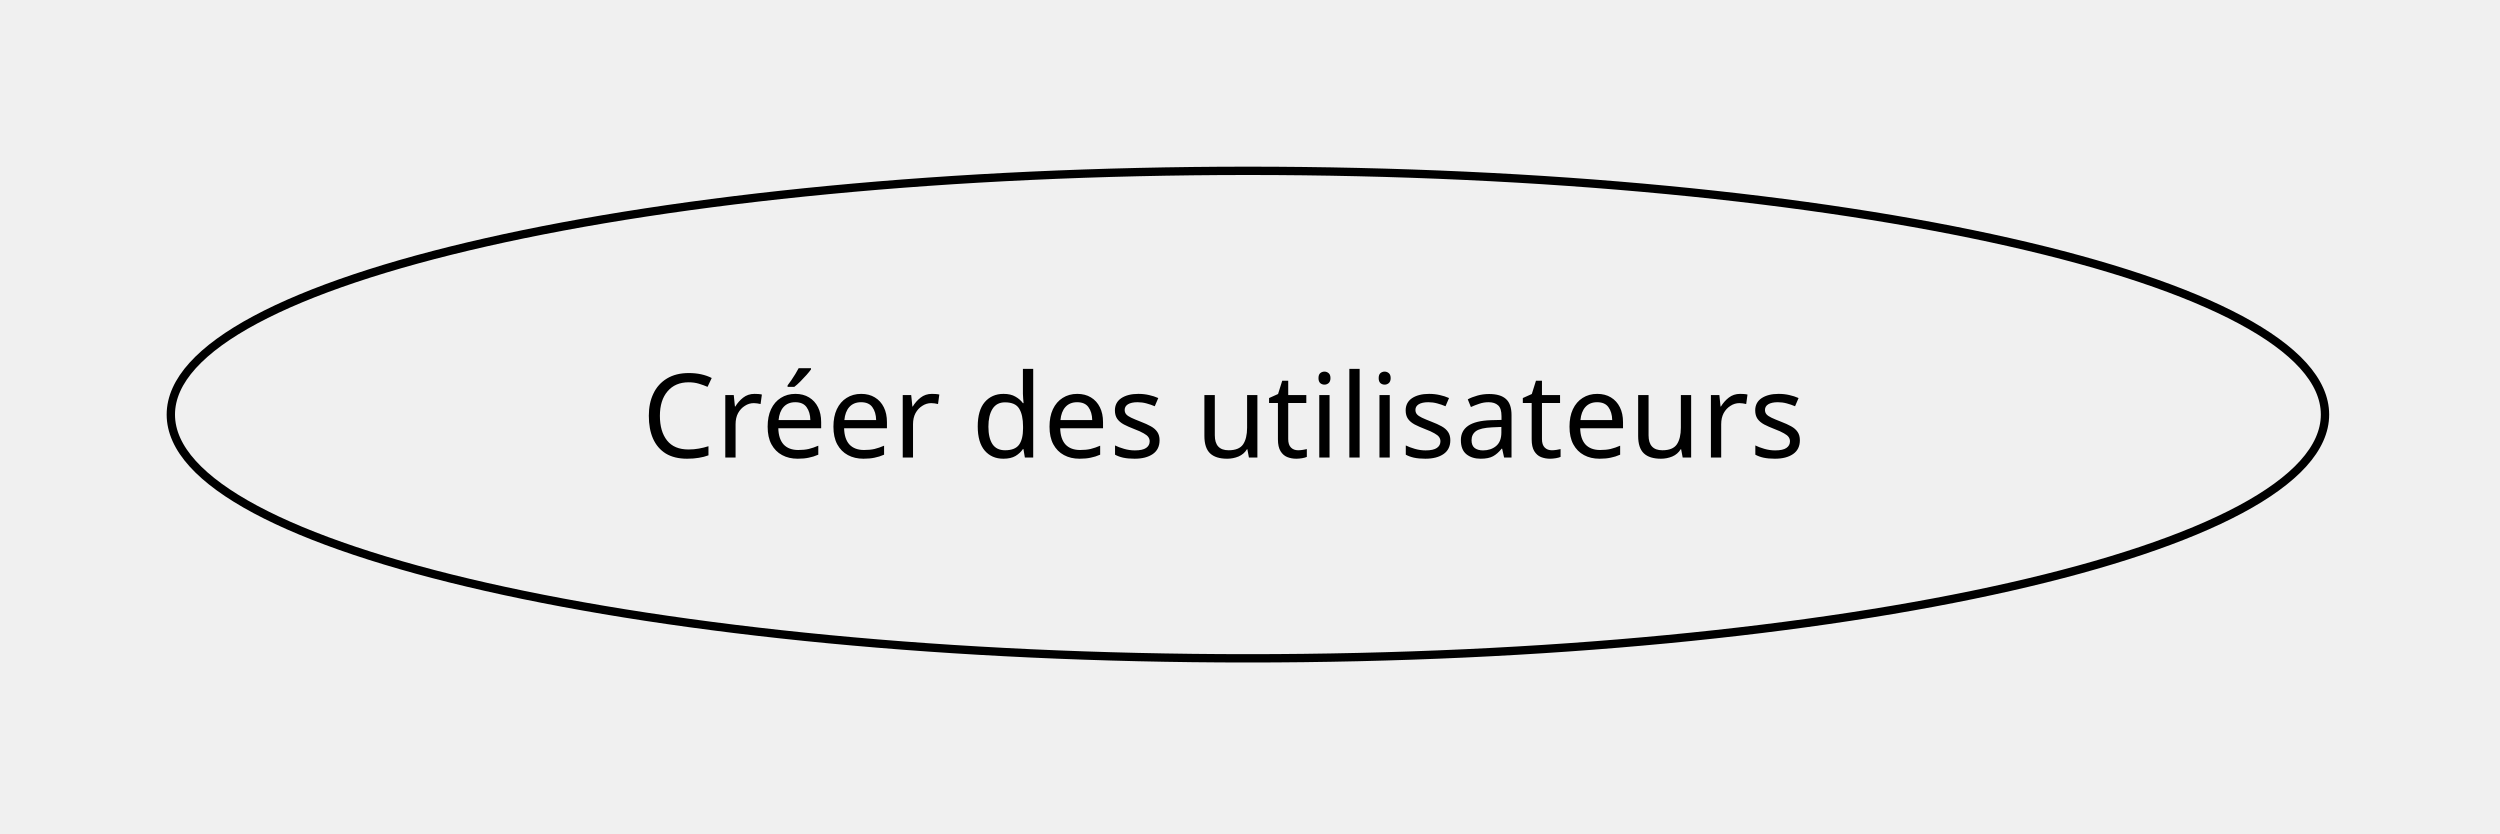
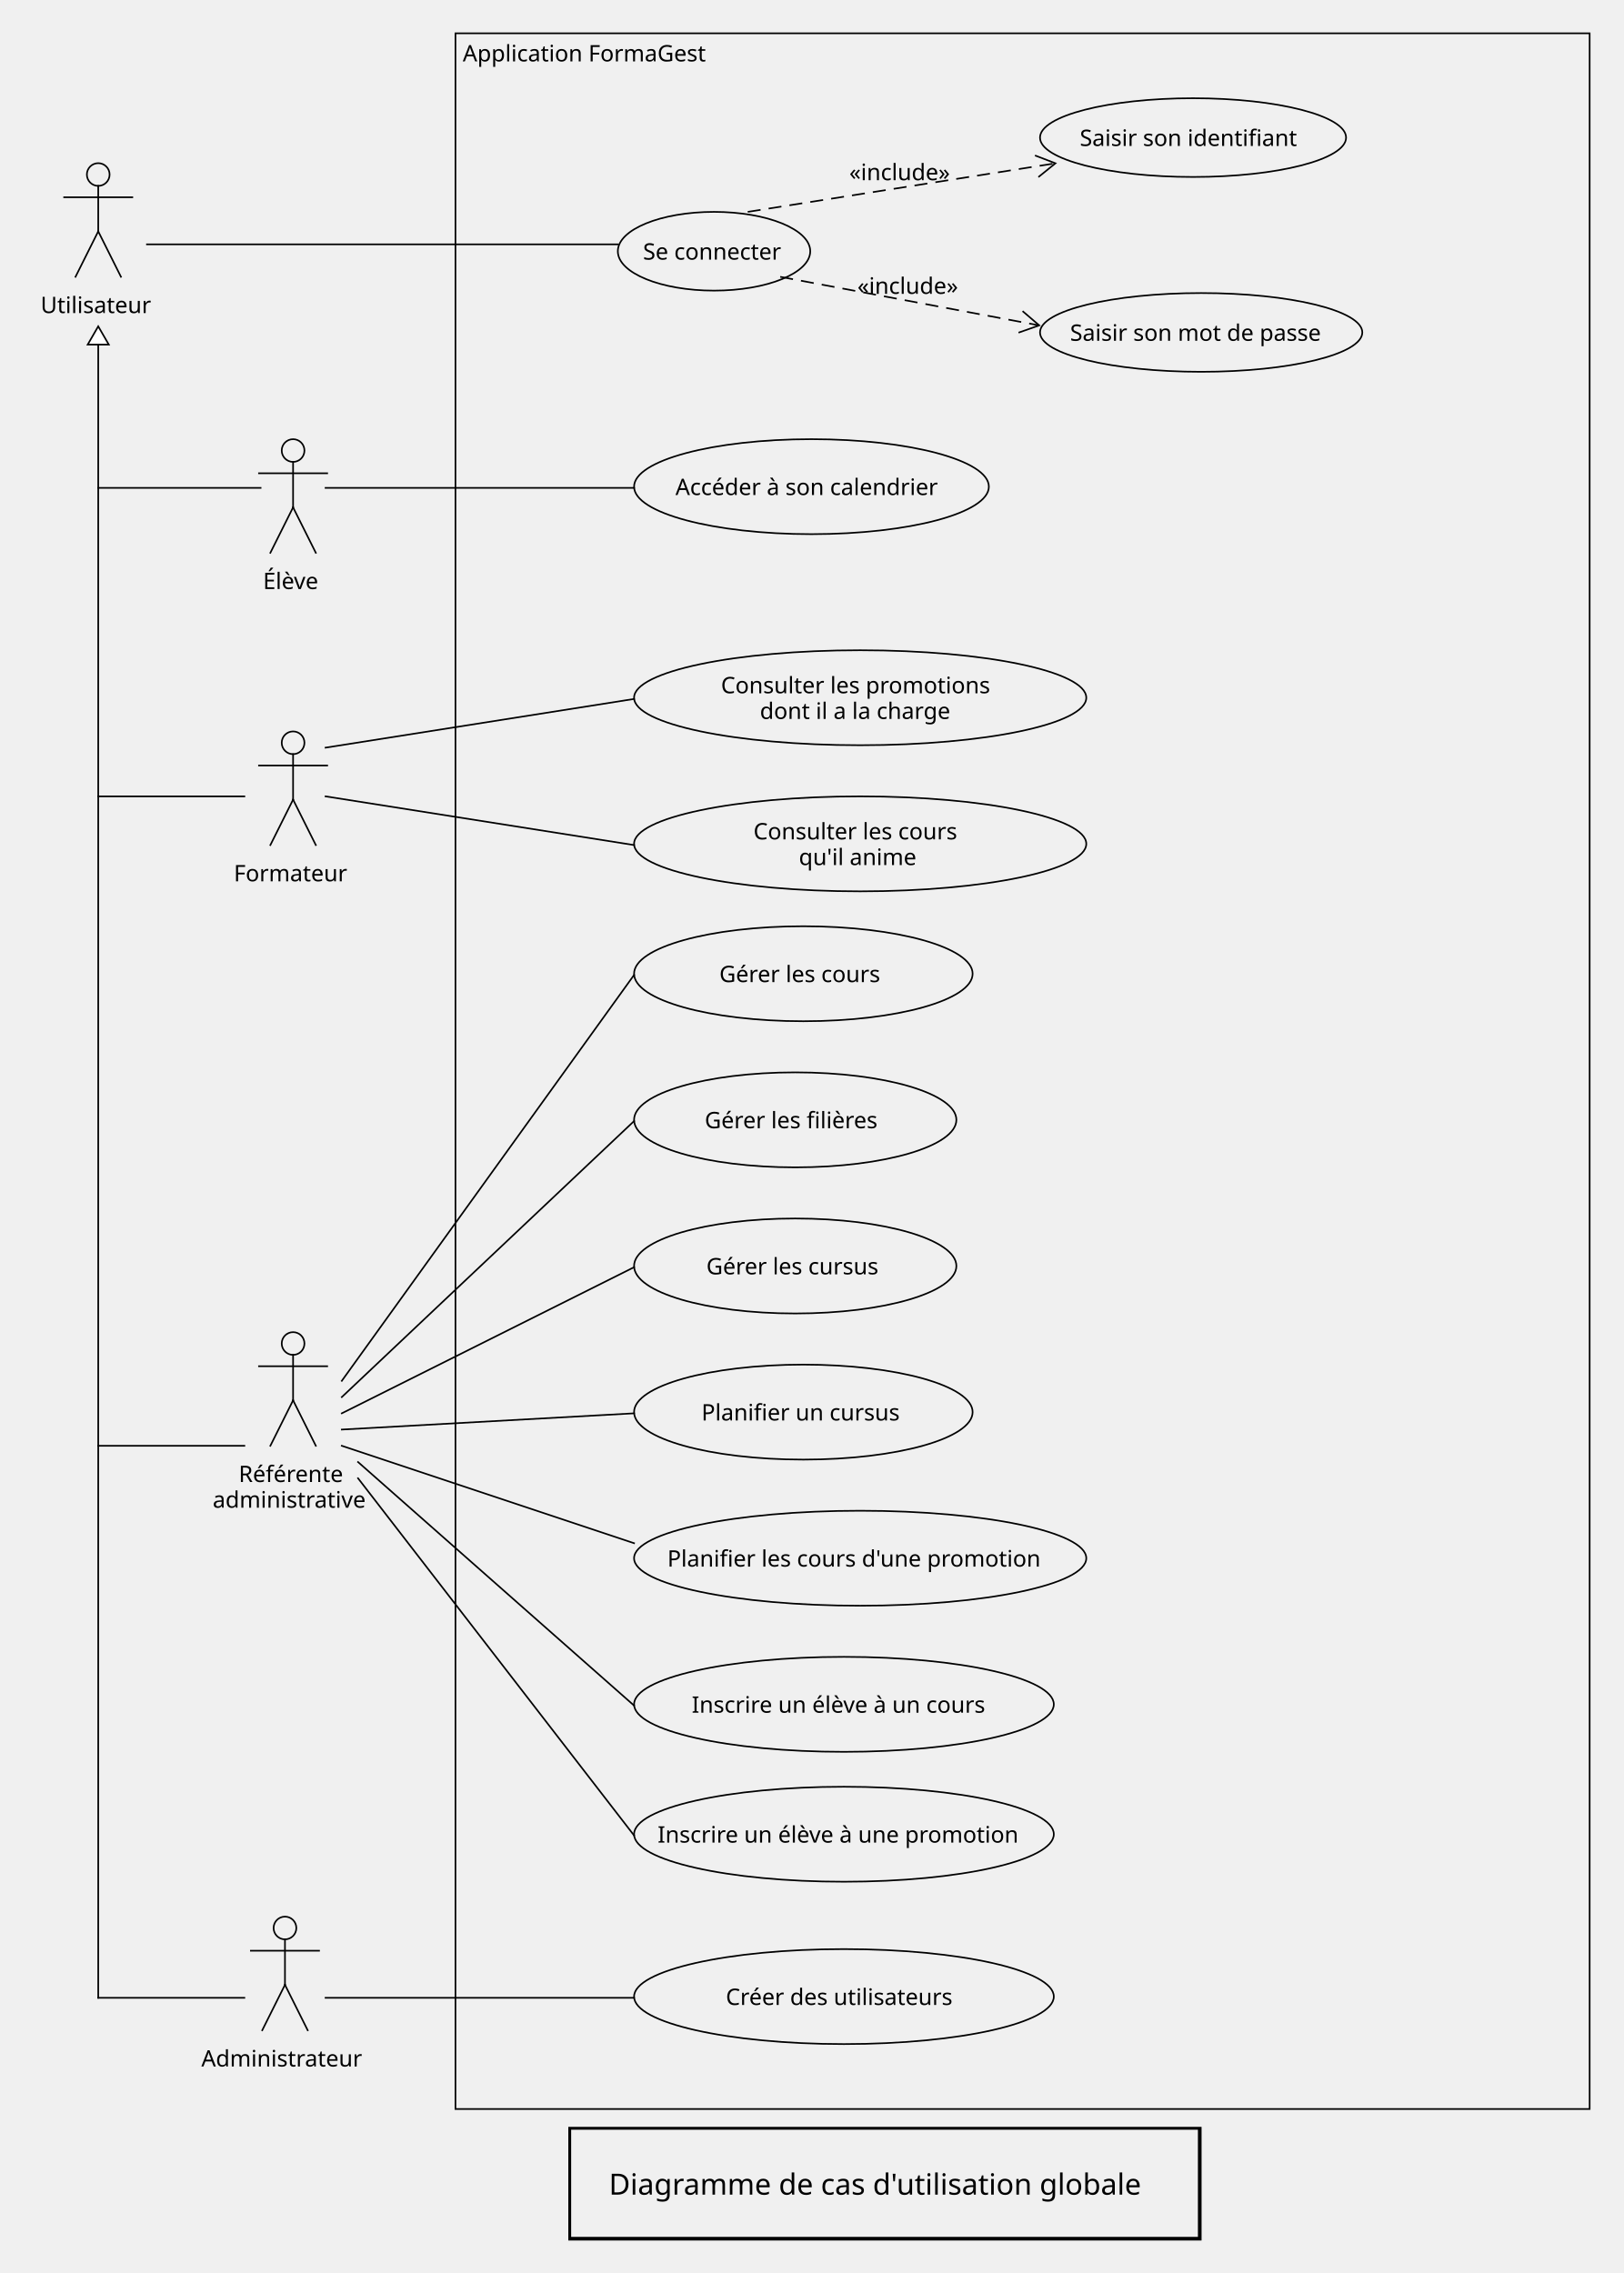
- <svg xmlns="http://www.w3.org/2000/svg" fill-opacity="1" color-rendering="auto" color-interpolation="auto" text-rendering="auto" stroke="black" stroke-linecap="square" width="300" stroke-miterlimit="10" shape-rendering="auto" stroke-opacity="1" fill="black" stroke-dasharray="none" font-weight="normal" stroke-width="1" viewBox="1180 1420 300 100" height="100" font-family="'Dialog'" font-style="normal" stroke-linejoin="miter" font-size="12px" stroke-dashoffset="0" image-rendering="auto">
+ <svg xmlns="http://www.w3.org/2000/svg" fill-opacity="1" color-rendering="auto" color-interpolation="auto" text-rendering="auto" stroke="black" stroke-linecap="square" width="1000" stroke-miterlimit="10" shape-rendering="auto" stroke-opacity="1" fill="black" stroke-dasharray="none" font-weight="normal" stroke-width="1" viewBox="810 240 1000 1400" height="1400" font-family="'Dialog'" font-style="normal" stroke-linejoin="miter" font-size="12px" stroke-dashoffset="0" image-rendering="auto">
  <defs id="genericDefs" />
  <g>
    <defs id="defs1">
      <clipPath clipPathUnits="userSpaceOnUse" id="clipPath1">
        <path d="M0 0 L2147483647 0 L2147483647 2147483647 L0 2147483647 L0 0 Z" />
      </clipPath>
      <clipPath clipPathUnits="userSpaceOnUse" id="clipPath2">
+         <path d="M0 0 L0 70 L390 70 L390 0 Z" />
+       </clipPath>
+       <clipPath clipPathUnits="userSpaceOnUse" id="clipPath3">
+         <path d="M0 0 L0 60 L280 60 L280 0 Z" />
+       </clipPath>
+       <clipPath clipPathUnits="userSpaceOnUse" id="clipPath4">
        <path d="M0 0 L0 60 L260 60 L260 0 Z" />
      </clipPath>
+       <clipPath clipPathUnits="userSpaceOnUse" id="clipPath5">
+         <path d="M0 0 L0 60 L200 60 L200 0 Z" />
+       </clipPath>
+       <clipPath clipPathUnits="userSpaceOnUse" id="clipPath6">
+         <path d="M0 0 L0 1280 L700 1280 L700 0 Z" />
+       </clipPath>
+       <clipPath clipPathUnits="userSpaceOnUse" id="clipPath7">
+         <path d="M0 0 L0 120 L120 120 L120 0 Z" />
+       </clipPath>
+       <clipPath clipPathUnits="userSpaceOnUse" id="clipPath8">
+         <path d="M0 0 L0 110 L130 110 L130 0 Z" />
+       </clipPath>
+       <clipPath clipPathUnits="userSpaceOnUse" id="clipPath9">
+         <path d="M0 0 L0 110 L60 110 L60 0 Z" />
+       </clipPath>
+       <clipPath clipPathUnits="userSpaceOnUse" id="clipPath10">
+         <path d="M0 0 L0 110 L100 110 L100 0 Z" />
+       </clipPath>
+       <clipPath clipPathUnits="userSpaceOnUse" id="clipPath11">
+         <path d="M0 0 L0 110 L80 110 L80 0 Z" />
+       </clipPath>
+       <clipPath clipPathUnits="userSpaceOnUse" id="clipPath12">
+         <path d="M0 0 L0 60 L210 60 L210 0 Z" />
+       </clipPath>
+       <clipPath clipPathUnits="userSpaceOnUse" id="clipPath13">
+         <path d="M0 0 L0 50 L200 50 L200 0 Z" />
+       </clipPath>
+       <clipPath clipPathUnits="userSpaceOnUse" id="clipPath14">
+         <path d="M0 0 L0 50 L190 50 L190 0 Z" />
+       </clipPath>
+       <clipPath clipPathUnits="userSpaceOnUse" id="clipPath15">
+         <path d="M0 0 L0 60 L220 60 L220 0 Z" />
+       </clipPath>
+       <clipPath clipPathUnits="userSpaceOnUse" id="clipPath16">
+         <path d="M0 0 L0 50 L120 50 L120 0 Z" />
+       </clipPath>
+       <clipPath clipPathUnits="userSpaceOnUse" id="clipPath17">
+         <path d="M0 0 L0 250 L200 250 L200 0 Z" />
+       </clipPath>
+       <clipPath clipPathUnits="userSpaceOnUse" id="clipPath18">
+         <path d="M0 0 L0 180 L200 180 L200 0 Z" />
+       </clipPath>
+       <clipPath clipPathUnits="userSpaceOnUse" id="clipPath19">
+         <path d="M0 0 L0 120 L210 120 L210 0 Z" />
+       </clipPath>
+       <clipPath clipPathUnits="userSpaceOnUse" id="clipPath20">
+         <path d="M0 0 L0 50 L210 50 L210 0 Z" />
+       </clipPath>
+       <clipPath clipPathUnits="userSpaceOnUse" id="clipPath21">
+         <path d="M0 0 L0 40 L130 40 L130 0 Z" />
+       </clipPath>
+       <clipPath clipPathUnits="userSpaceOnUse" id="clipPath22">
+         <path d="M0 0 L0 40 L120 40 L120 0 Z" />
+       </clipPath>
+       <clipPath clipPathUnits="userSpaceOnUse" id="clipPath23">
+         <path d="M0 0 L0 1060 L120 1060 L120 0 Z" />
+       </clipPath>
+       <clipPath clipPathUnits="userSpaceOnUse" id="clipPath24">
+         <path d="M0 0 L0 60 L190 60 L190 0 Z" />
+       </clipPath>
+       <clipPath clipPathUnits="userSpaceOnUse" id="clipPath25">
+         <path d="M0 0 L0 40 L220 40 L220 0 Z" />
+       </clipPath>
+       <clipPath clipPathUnits="userSpaceOnUse" id="clipPath26">
+         <path d="M0 0 L0 90 L210 90 L210 0 Z" />
+       </clipPath>
+       <clipPath clipPathUnits="userSpaceOnUse" id="clipPath27">
+         <path d="M0 0 L0 280 L210 280 L210 0 Z" />
+       </clipPath>
+       <clipPath clipPathUnits="userSpaceOnUse" id="clipPath28">
+         <path d="M0 0 L0 200 L210 200 L210 0 Z" />
+       </clipPath>
+       <clipPath clipPathUnits="userSpaceOnUse" id="clipPath29">
+         <path d="M0 0 L0 40 L320 40 L320 0 Z" />
+       </clipPath>
    </defs>
+     <g fill="rgb(255,255,255)" fill-opacity="0" transform="translate(1160,1550)" stroke-opacity="0" stroke="rgb(255,255,255)">
+       <rect x="0.5" width="388.5" height="68.5" y="0.5" clip-path="url(#clipPath2)" stroke="none" />
+     </g>
+     <g stroke-width="2.5" transform="translate(1160,1550)">
+       <rect fill="none" x="0.5" width="388.5" height="68.5" y="0.5" clip-path="url(#clipPath2)" />
+       <text x="25" font-size="18px" y="41.74" clip-path="url(#clipPath2)" font-family="sans-serif" stroke="none" xml:space="preserve">Diagramme de cas d'utilisation globale</text>
+     </g>
+     <g fill="rgb(255,255,255)" fill-opacity="0" transform="translate(1200,640)" stroke-opacity="0" stroke="rgb(255,255,255)">
+       <ellipse rx="139.25" ry="29.25" clip-path="url(#clipPath3)" cx="139.75" cy="29.75" stroke="none" />
+     </g>
+     <g transform="translate(1200,640)">
+       <ellipse rx="139.25" fill="none" ry="29.25" clip-path="url(#clipPath3)" cx="139.75" cy="29.75" />
+       <text x="54" font-size="14px" y="27" clip-path="url(#clipPath3)" font-family="sans-serif" stroke="none" xml:space="preserve">Consulter les promotions </text>
+       <text x="78" font-size="14px" y="42.817" clip-path="url(#clipPath3)" font-family="sans-serif" stroke="none" xml:space="preserve">dont il a la charge</text>
+     </g>
    <g fill="rgb(255,255,255)" fill-opacity="0" transform="translate(1200,1440)" stroke-opacity="0" stroke="rgb(255,255,255)">
-       <ellipse rx="129.25" ry="29.25" clip-path="url(#clipPath2)" cx="129.75" cy="29.75" stroke="none" />
+       <ellipse rx="129.25" ry="29.25" clip-path="url(#clipPath4)" cx="129.75" cy="29.75" stroke="none" />
    </g>
    <g transform="translate(1200,1440)">
-       <ellipse rx="129.25" fill="none" ry="29.25" clip-path="url(#clipPath2)" cx="129.75" cy="29.75" />
-       <text x="57" font-size="14px" y="34.909" clip-path="url(#clipPath2)" font-family="sans-serif" stroke="none" xml:space="preserve">Créer des utilisateurs</text>
+       <ellipse rx="129.25" fill="none" ry="29.25" clip-path="url(#clipPath4)" cx="129.75" cy="29.75" />
+       <text x="57" font-size="14px" y="34.909" clip-path="url(#clipPath4)" font-family="sans-serif" stroke="none" xml:space="preserve">Créer des utilisateurs</text>
+     </g>
+     <g fill="rgb(255,255,255)" fill-opacity="0" transform="translate(1200,990)" stroke-opacity="0" stroke="rgb(255,255,255)">
+       <ellipse rx="99.25" ry="29.25" clip-path="url(#clipPath5)" cx="99.75" cy="29.75" stroke="none" />
+     </g>
+     <g transform="translate(1200,990)">
+       <ellipse rx="99.25" fill="none" ry="29.25" clip-path="url(#clipPath5)" cx="99.75" cy="29.75" />
+       <text x="45" font-size="14px" y="34.909" clip-path="url(#clipPath5)" font-family="sans-serif" stroke="none" xml:space="preserve">Gérer les cursus</text>
+     </g>
+     <g fill="rgb(255,255,255)" fill-opacity="0" transform="translate(1090,260)" stroke-opacity="0" stroke="rgb(255,255,255)">
+       <rect x="0.5" width="698.5" height="1278.5" y="0.5" clip-path="url(#clipPath6)" stroke="none" />
+     </g>
+     <g transform="translate(1090,260)">
+       <rect fill="none" x="0.5" width="698.5" height="1278.5" y="0.5" clip-path="url(#clipPath6)" />
+       <text x="5" font-size="14px" y="17.817" clip-path="url(#clipPath6)" font-family="sans-serif" stroke="none" xml:space="preserve">Application FormaGest</text>
+     </g>
+     <g fill="rgb(255,255,255)" fill-opacity="0" transform="translate(930,1060)" stroke-opacity="0" stroke="rgb(255,255,255)">
+       <circle r="7" clip-path="url(#clipPath7)" cx="60.5" cy="7.5" stroke="none" />
+     </g>
+     <g transform="translate(930,1060)">
+       <circle fill="none" r="7" clip-path="url(#clipPath7)" cx="60.5" cy="7.5" />
+       <path fill="none" d="M39.5 21.5 L81.5 21.5" clip-path="url(#clipPath7)" />
+       <path fill="none" d="M60.5 14.5 L60.5 42.5" clip-path="url(#clipPath7)" />
+       <path fill="none" d="M60.5 42.5 L46.5 70.5" clip-path="url(#clipPath7)" />
+       <path fill="none" d="M60.5 42.5 L74.5 70.5" clip-path="url(#clipPath7)" />
+       <text x="27" font-size="14px" y="92.817" clip-path="url(#clipPath7)" font-family="sans-serif" stroke="none" xml:space="preserve">Référente</text>
+       <text x="11" font-size="14px" y="108.635" clip-path="url(#clipPath7)" font-family="sans-serif" stroke="none" xml:space="preserve">administrative</text>
+     </g>
+     <g fill="rgb(255,255,255)" fill-opacity="0" transform="translate(920,1420)" stroke-opacity="0" stroke="rgb(255,255,255)">
+       <circle r="7" clip-path="url(#clipPath8)" cx="65.5" cy="7.5" stroke="none" />
+     </g>
+     <g transform="translate(920,1420)">
+       <circle fill="none" r="7" clip-path="url(#clipPath8)" cx="65.5" cy="7.5" />
+       <path fill="none" d="M44.5 21.5 L86.5 21.5" clip-path="url(#clipPath8)" />
+       <path fill="none" d="M65.5 14.5 L65.5 42.5" clip-path="url(#clipPath8)" />
+       <path fill="none" d="M65.5 42.5 L51.5 70.5" clip-path="url(#clipPath8)" />
+       <path fill="none" d="M65.5 42.5 L79.5 70.5" clip-path="url(#clipPath8)" />
+       <text x="14" font-size="14px" y="92.817" clip-path="url(#clipPath8)" font-family="sans-serif" stroke="none" xml:space="preserve">Administrateur</text>
+     </g>
+     <g fill="rgb(255,255,255)" fill-opacity="0" transform="translate(960,510)" stroke-opacity="0" stroke="rgb(255,255,255)">
+       <circle r="7" clip-path="url(#clipPath9)" cx="30.5" cy="7.5" stroke="none" />
+     </g>
+     <g transform="translate(960,510)">
+       <circle fill="none" r="7" clip-path="url(#clipPath9)" cx="30.5" cy="7.5" />
+       <path fill="none" d="M9.5 21.5 L51.5 21.5" clip-path="url(#clipPath9)" />
+       <path fill="none" d="M30.5 14.5 L30.5 42.5" clip-path="url(#clipPath9)" />
+       <path fill="none" d="M30.5 42.5 L16.5 70.5" clip-path="url(#clipPath9)" />
+       <path fill="none" d="M30.5 42.5 L44.5 70.5" clip-path="url(#clipPath9)" />
+       <text x="12" font-size="14px" y="92.817" clip-path="url(#clipPath9)" font-family="sans-serif" stroke="none" xml:space="preserve">Élève</text>
+     </g>
+     <g fill="rgb(255,255,255)" fill-opacity="0" transform="translate(940,690)" stroke-opacity="0" stroke="rgb(255,255,255)">
+       <circle r="7" clip-path="url(#clipPath10)" cx="50.5" cy="7.5" stroke="none" />
+     </g>
+     <g transform="translate(940,690)">
+       <circle fill="none" r="7" clip-path="url(#clipPath10)" cx="50.5" cy="7.5" />
+       <path fill="none" d="M29.5 21.5 L71.5 21.5" clip-path="url(#clipPath10)" />
+       <path fill="none" d="M50.5 14.5 L50.5 42.5" clip-path="url(#clipPath10)" />
+       <path fill="none" d="M50.5 42.5 L36.5 70.5" clip-path="url(#clipPath10)" />
+       <path fill="none" d="M50.5 42.5 L64.5 70.5" clip-path="url(#clipPath10)" />
+       <text x="14" font-size="14px" y="92.817" clip-path="url(#clipPath10)" font-family="sans-serif" stroke="none" xml:space="preserve">Formateur</text>
+     </g>
+     <g fill="rgb(255,255,255)" fill-opacity="0" transform="translate(830,340)" stroke-opacity="0" stroke="rgb(255,255,255)">
+       <circle r="7" clip-path="url(#clipPath11)" cx="40.5" cy="7.5" stroke="none" />
+     </g>
+     <g transform="translate(830,340)">
+       <circle fill="none" r="7" clip-path="url(#clipPath11)" cx="40.5" cy="7.5" />
+       <path fill="none" d="M19.5 21.5 L61.5 21.5" clip-path="url(#clipPath11)" />
+       <path fill="none" d="M40.5 14.5 L40.5 42.5" clip-path="url(#clipPath11)" />
+       <path fill="none" d="M40.5 42.5 L26.5 70.5" clip-path="url(#clipPath11)" />
+       <path fill="none" d="M40.5 42.5 L54.5 70.5" clip-path="url(#clipPath11)" />
+       <text x="5" font-size="14px" y="92.817" clip-path="url(#clipPath11)" font-family="sans-serif" stroke="none" xml:space="preserve">Utilisateur</text>
+     </g>
+     <g fill="rgb(255,255,255)" fill-opacity="0" transform="translate(1200,730)" stroke-opacity="0" stroke="rgb(255,255,255)">
+       <ellipse rx="139.25" ry="29.25" clip-path="url(#clipPath3)" cx="139.75" cy="29.75" stroke="none" />
+     </g>
+     <g transform="translate(1200,730)">
+       <ellipse rx="139.25" fill="none" ry="29.25" clip-path="url(#clipPath3)" cx="139.75" cy="29.75" />
+       <text x="74" font-size="14px" y="27" clip-path="url(#clipPath3)" font-family="sans-serif" stroke="none" xml:space="preserve">Consulter les cours</text>
+       <text x="102" font-size="14px" y="42.817" clip-path="url(#clipPath3)" font-family="sans-serif" stroke="none" xml:space="preserve">qu'il anime</text>
+     </g>
+     <g fill="rgb(255,255,255)" fill-opacity="0" transform="translate(1200,1260)" stroke-opacity="0" stroke="rgb(255,255,255)">
+       <ellipse rx="129.25" ry="29.25" clip-path="url(#clipPath4)" cx="129.75" cy="29.75" stroke="none" />
+     </g>
+     <g transform="translate(1200,1260)">
+       <ellipse rx="129.25" fill="none" ry="29.25" clip-path="url(#clipPath4)" cx="129.75" cy="29.75" />
+       <text x="36" font-size="14px" y="34.909" clip-path="url(#clipPath4)" font-family="sans-serif" stroke="none" xml:space="preserve">Inscrire un élève à un cours</text>
+     </g>
+     <g fill="rgb(255,255,255)" fill-opacity="0" transform="translate(1200,1340)" stroke-opacity="0" stroke="rgb(255,255,255)">
+       <ellipse rx="129.25" ry="29.25" clip-path="url(#clipPath4)" cx="129.75" cy="29.75" stroke="none" />
+     </g>
+     <g transform="translate(1200,1340)">
+       <ellipse rx="129.25" fill="none" ry="29.25" clip-path="url(#clipPath4)" cx="129.75" cy="29.75" />
+       <text x="15" font-size="14px" y="34.909" clip-path="url(#clipPath4)" font-family="sans-serif" stroke="none" xml:space="preserve">Inscrire un élève à une promotion</text>
+     </g>
+     <g fill="rgb(255,255,255)" fill-opacity="0" transform="translate(1200,1170)" stroke-opacity="0" stroke="rgb(255,255,255)">
+       <ellipse rx="139.25" ry="29.25" clip-path="url(#clipPath3)" cx="139.75" cy="29.75" stroke="none" />
+     </g>
+     <g transform="translate(1200,1170)">
+       <ellipse rx="139.25" fill="none" ry="29.25" clip-path="url(#clipPath3)" cx="139.75" cy="29.75" />
+       <text x="21" font-size="14px" y="34.909" clip-path="url(#clipPath3)" font-family="sans-serif" stroke="none" xml:space="preserve">Planifier les cours d'une promotion</text>
+     </g>
+     <g fill="rgb(255,255,255)" fill-opacity="0" transform="translate(1200,1080)" stroke-opacity="0" stroke="rgb(255,255,255)">
+       <ellipse rx="104.25" ry="29.25" clip-path="url(#clipPath12)" cx="104.75" cy="29.75" stroke="none" />
+     </g>
+     <g transform="translate(1200,1080)">
+       <ellipse rx="104.25" fill="none" ry="29.25" clip-path="url(#clipPath12)" cx="104.75" cy="29.75" />
+       <text x="42" font-size="14px" y="34.909" clip-path="url(#clipPath12)" font-family="sans-serif" stroke="none" xml:space="preserve">Planifier un cursus</text>
+     </g>
+     <g fill="rgb(255,255,255)" fill-opacity="0" transform="translate(1200,810)" stroke-opacity="0" stroke="rgb(255,255,255)">
+       <ellipse rx="104.25" ry="29.25" clip-path="url(#clipPath12)" cx="104.75" cy="29.75" stroke="none" />
+     </g>
+     <g transform="translate(1200,810)">
+       <ellipse rx="104.25" fill="none" ry="29.25" clip-path="url(#clipPath12)" cx="104.75" cy="29.75" />
+       <text x="53" font-size="14px" y="34.909" clip-path="url(#clipPath12)" font-family="sans-serif" stroke="none" xml:space="preserve">Gérer les cours</text>
+     </g>
+     <g fill="rgb(255,255,255)" fill-opacity="0" transform="translate(1200,900)" stroke-opacity="0" stroke="rgb(255,255,255)">
+       <ellipse rx="99.25" ry="29.25" clip-path="url(#clipPath5)" cx="99.75" cy="29.75" stroke="none" />
+     </g>
+     <g transform="translate(1200,900)">
+       <ellipse rx="99.25" fill="none" ry="29.25" clip-path="url(#clipPath5)" cx="99.75" cy="29.75" />
+       <text x="44" font-size="14px" y="34.909" clip-path="url(#clipPath5)" font-family="sans-serif" stroke="none" xml:space="preserve">Gérer les filières</text>
+     </g>
+     <g fill="rgb(255,255,255)" fill-opacity="0" transform="translate(1450,420)" stroke-opacity="0" stroke="rgb(255,255,255)">
+       <ellipse rx="99.25" ry="24.25" clip-path="url(#clipPath13)" cx="99.75" cy="24.75" stroke="none" />
+     </g>
+     <g transform="translate(1450,420)">
+       <ellipse rx="99.25" fill="none" ry="24.25" clip-path="url(#clipPath13)" cx="99.75" cy="24.75" />
+       <text x="19" font-size="14px" y="29.909" clip-path="url(#clipPath13)" font-family="sans-serif" stroke="none" xml:space="preserve">Saisir son mot de passe</text>
+     </g>
+     <g fill="rgb(255,255,255)" fill-opacity="0" transform="translate(1450,300)" stroke-opacity="0" stroke="rgb(255,255,255)">
+       <ellipse rx="94.25" ry="24.25" clip-path="url(#clipPath14)" cx="94.75" cy="24.75" stroke="none" />
+     </g>
+     <g transform="translate(1450,300)">
+       <ellipse rx="94.25" fill="none" ry="24.25" clip-path="url(#clipPath14)" cx="94.75" cy="24.75" />
+       <text x="25" font-size="14px" y="29.909" clip-path="url(#clipPath14)" font-family="sans-serif" stroke="none" xml:space="preserve">Saisir son identifiant</text>
+     </g>
+     <g fill="rgb(255,255,255)" fill-opacity="0" transform="translate(1200,510)" stroke-opacity="0" stroke="rgb(255,255,255)">
+       <ellipse rx="109.25" ry="29.25" clip-path="url(#clipPath15)" cx="109.75" cy="29.75" stroke="none" />
+     </g>
+     <g transform="translate(1200,510)">
+       <ellipse rx="109.25" fill="none" ry="29.25" clip-path="url(#clipPath15)" cx="109.75" cy="29.75" />
+       <text x="26" font-size="14px" y="34.909" clip-path="url(#clipPath15)" font-family="sans-serif" stroke="none" xml:space="preserve">Accéder à son calendrier</text>
+     </g>
+     <g fill="rgb(255,255,255)" fill-opacity="0" transform="translate(1190,370)" stroke-opacity="0" stroke="rgb(255,255,255)">
+       <ellipse rx="59.25" ry="24.25" clip-path="url(#clipPath16)" cx="59.75" cy="24.75" stroke="none" />
+     </g>
+     <g transform="translate(1190,370)">
+       <ellipse rx="59.25" fill="none" ry="24.25" clip-path="url(#clipPath16)" cx="59.75" cy="24.75" />
+       <text x="16" font-size="14px" y="29.909" clip-path="url(#clipPath16)" font-family="sans-serif" stroke="none" xml:space="preserve">Se connecter</text>
+     </g>
+     <g transform="translate(1000,660)">
+       <path fill="none" d="M10.5 40.5 L200.5 10.5" clip-path="url(#clipPath15)" />
+     </g>
+     <g transform="translate(1020,1140)">
+       <path fill="none" d="M180.5 230.5 L10.5 10.5" clip-path="url(#clipPath17)" />
+     </g>
+     <g transform="translate(1020,1130)">
+       <path fill="none" d="M180.5 160.5 L10.5 10.5" clip-path="url(#clipPath18)" />
+     </g>
+     <g transform="translate(1010,1010)">
+       <path fill="none" d="M10.5 100.5 L190.5 10.5" clip-path="url(#clipPath19)" />
+     </g>
+     <g transform="translate(1010,1090)">
+       <path fill="none" d="M10.5 30.5 L190.5 20.5" clip-path="url(#clipPath20)" />
+     </g>
+     <g transform="translate(860,520)">
+       <path fill="none" d="M10.5 20.5 L110.5 20.5" clip-path="url(#clipPath21)" />
+     </g>
+     <g transform="translate(860,710)">
+       <path fill="none" d="M10.5 20.5 L100.5 20.5" clip-path="url(#clipPath22)" />
+     </g>
+     <g transform="translate(860,1110)">
+       <path fill="none" d="M10.5 20.5 L100.5 20.5" clip-path="url(#clipPath22)" />
+     </g>
+     <g transform="translate(860,430)">
+       <path fill="none" d="M100.5 1040.5 L10.5 1040.5" clip-path="url(#clipPath23)" />
+       <path fill="none" d="M10.5 1040.5 L10.5 11.5" clip-path="url(#clipPath23)" />
+       <path fill="white" d="M17 22.258 L10.5 11 L4 22.258 Z" clip-path="url(#clipPath23)" stroke="none" />
+       <path fill="none" d="M17 22.258 L10.5 11 L4 22.258 Z" clip-path="url(#clipPath23)" />
+     </g>
+     <g transform="translate(1000,720)">
+       <path fill="none" d="M10.5 10.5 L200.5 40.5" clip-path="url(#clipPath15)" />
+     </g>
+     <g stroke-dasharray="8,5" stroke-miterlimit="5" transform="translate(1280,400)" stroke-linecap="butt">
+       <path fill="none" d="M10.5 10.5 L169.517 40.316" clip-path="url(#clipPath24)" />
+       <path fill="none" stroke-miterlimit="10" stroke-dasharray="none" d="M157.745 44.722 L170.009 40.408 L160.141 31.944" clip-path="url(#clipPath24)" stroke-linecap="square" />
+     </g>
+     <g font-family="sans-serif" font-size="14px" transform="translate(1280,400)">
+       <text x="58.039" xml:space="preserve" y="21" clip-path="url(#clipPath24)" stroke="none">«include»</text>
+     </g>
+     <g transform="translate(1000,520)">
+       <path fill="none" d="M10.5 20.5 L200.5 20.5" clip-path="url(#clipPath25)" />
+     </g>
+     <g transform="translate(1000,1450)">
+       <path fill="none" d="M200.5 20.5 L10.5 20.5" clip-path="url(#clipPath25)" />
+     </g>
+     <g transform="translate(1010,1120)">
+       <path fill="none" d="M190.5 70.5 L10.5 10.5" clip-path="url(#clipPath26)" />
+     </g>
+     <g transform="translate(1010,830)">
+       <path fill="none" d="M190.5 10.5 L10.5 260.5" clip-path="url(#clipPath27)" />
+     </g>
+     <g transform="translate(1010,920)">
+       <path fill="none" d="M190.5 10.5 L10.5 180.5" clip-path="url(#clipPath28)" />
+     </g>
+     <g transform="translate(890,370)">
+       <path fill="none" d="M10.5 20.5 L300.5 20.5" clip-path="url(#clipPath29)" />
+     </g>
+     <g stroke-dasharray="8,5" stroke-miterlimit="5" transform="translate(1260,330)" stroke-linecap="butt">
+       <path fill="none" d="M10.5 40.5 L199.512 10.656" clip-path="url(#clipPath15)" />
+       <path fill="none" stroke-miterlimit="10" stroke-dasharray="none" d="M189.899 18.754 L200.006 10.578 L187.872 5.913" clip-path="url(#clipPath15)" stroke-linecap="square" />
+     </g>
+     <g font-family="sans-serif" font-size="14px" transform="translate(1260,330)">
+       <text x="73.039" xml:space="preserve" y="21" clip-path="url(#clipPath15)" stroke="none">«include»</text>
    </g>
  </g>
</svg>
